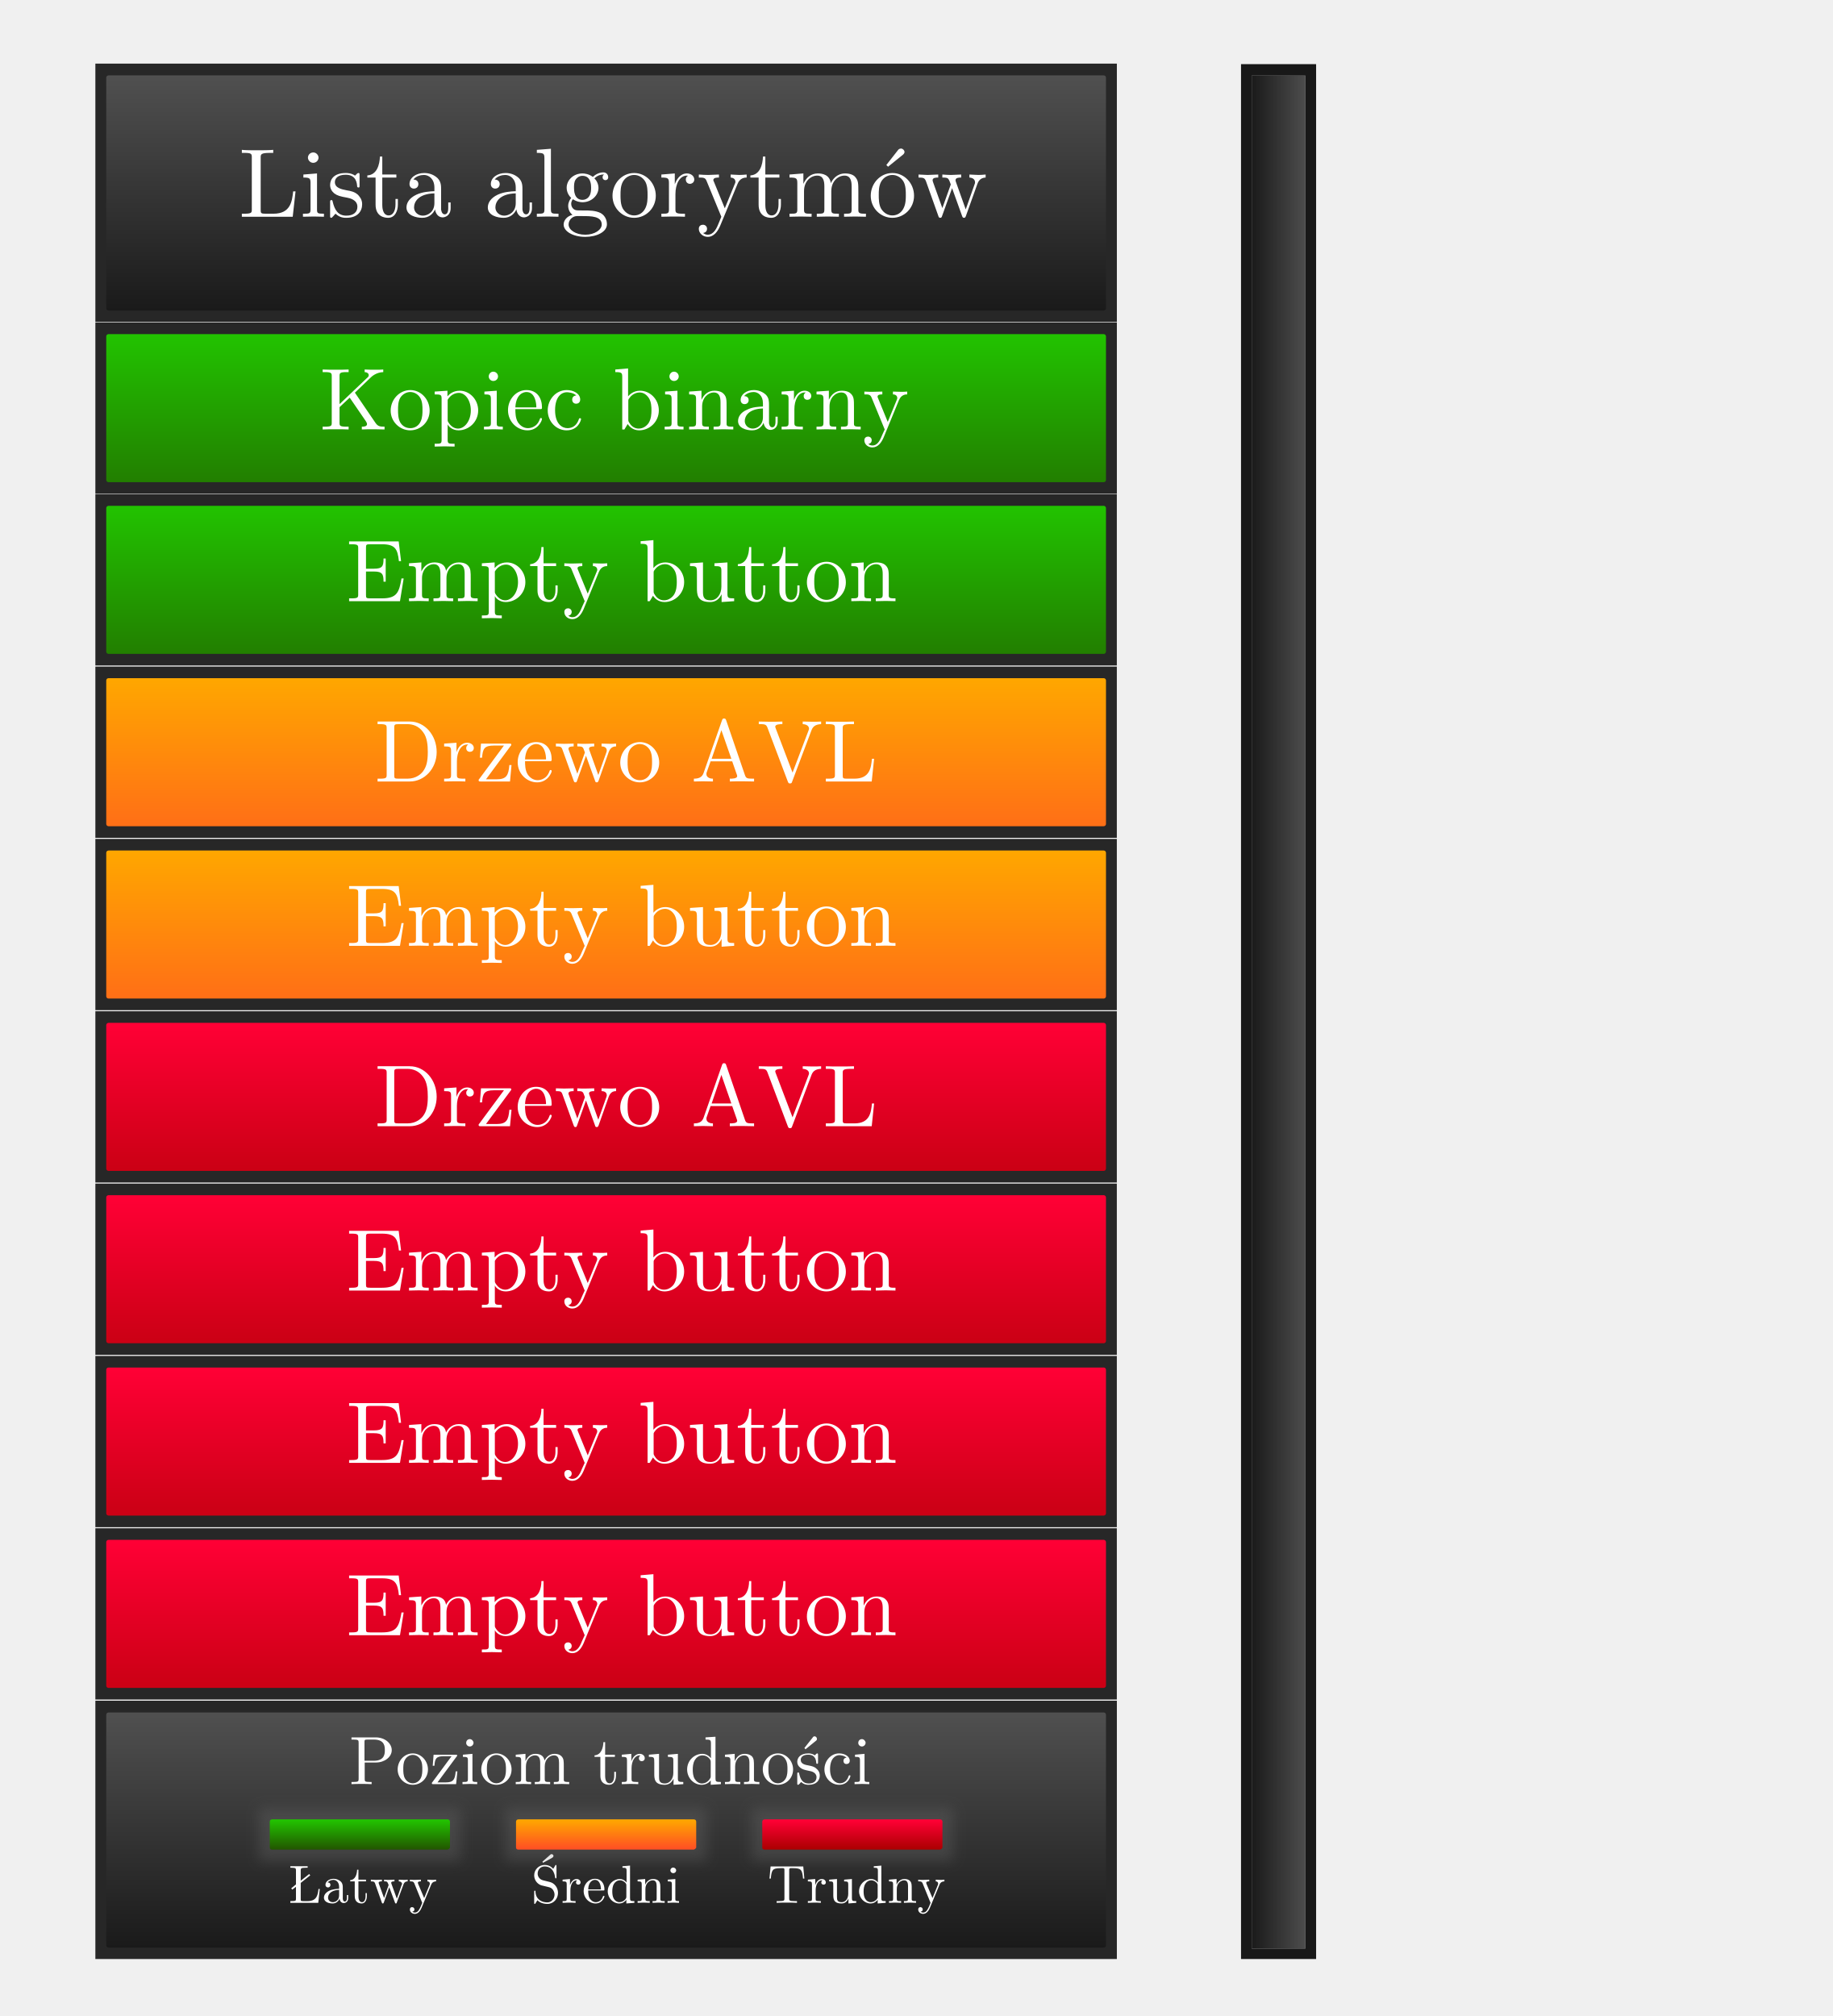
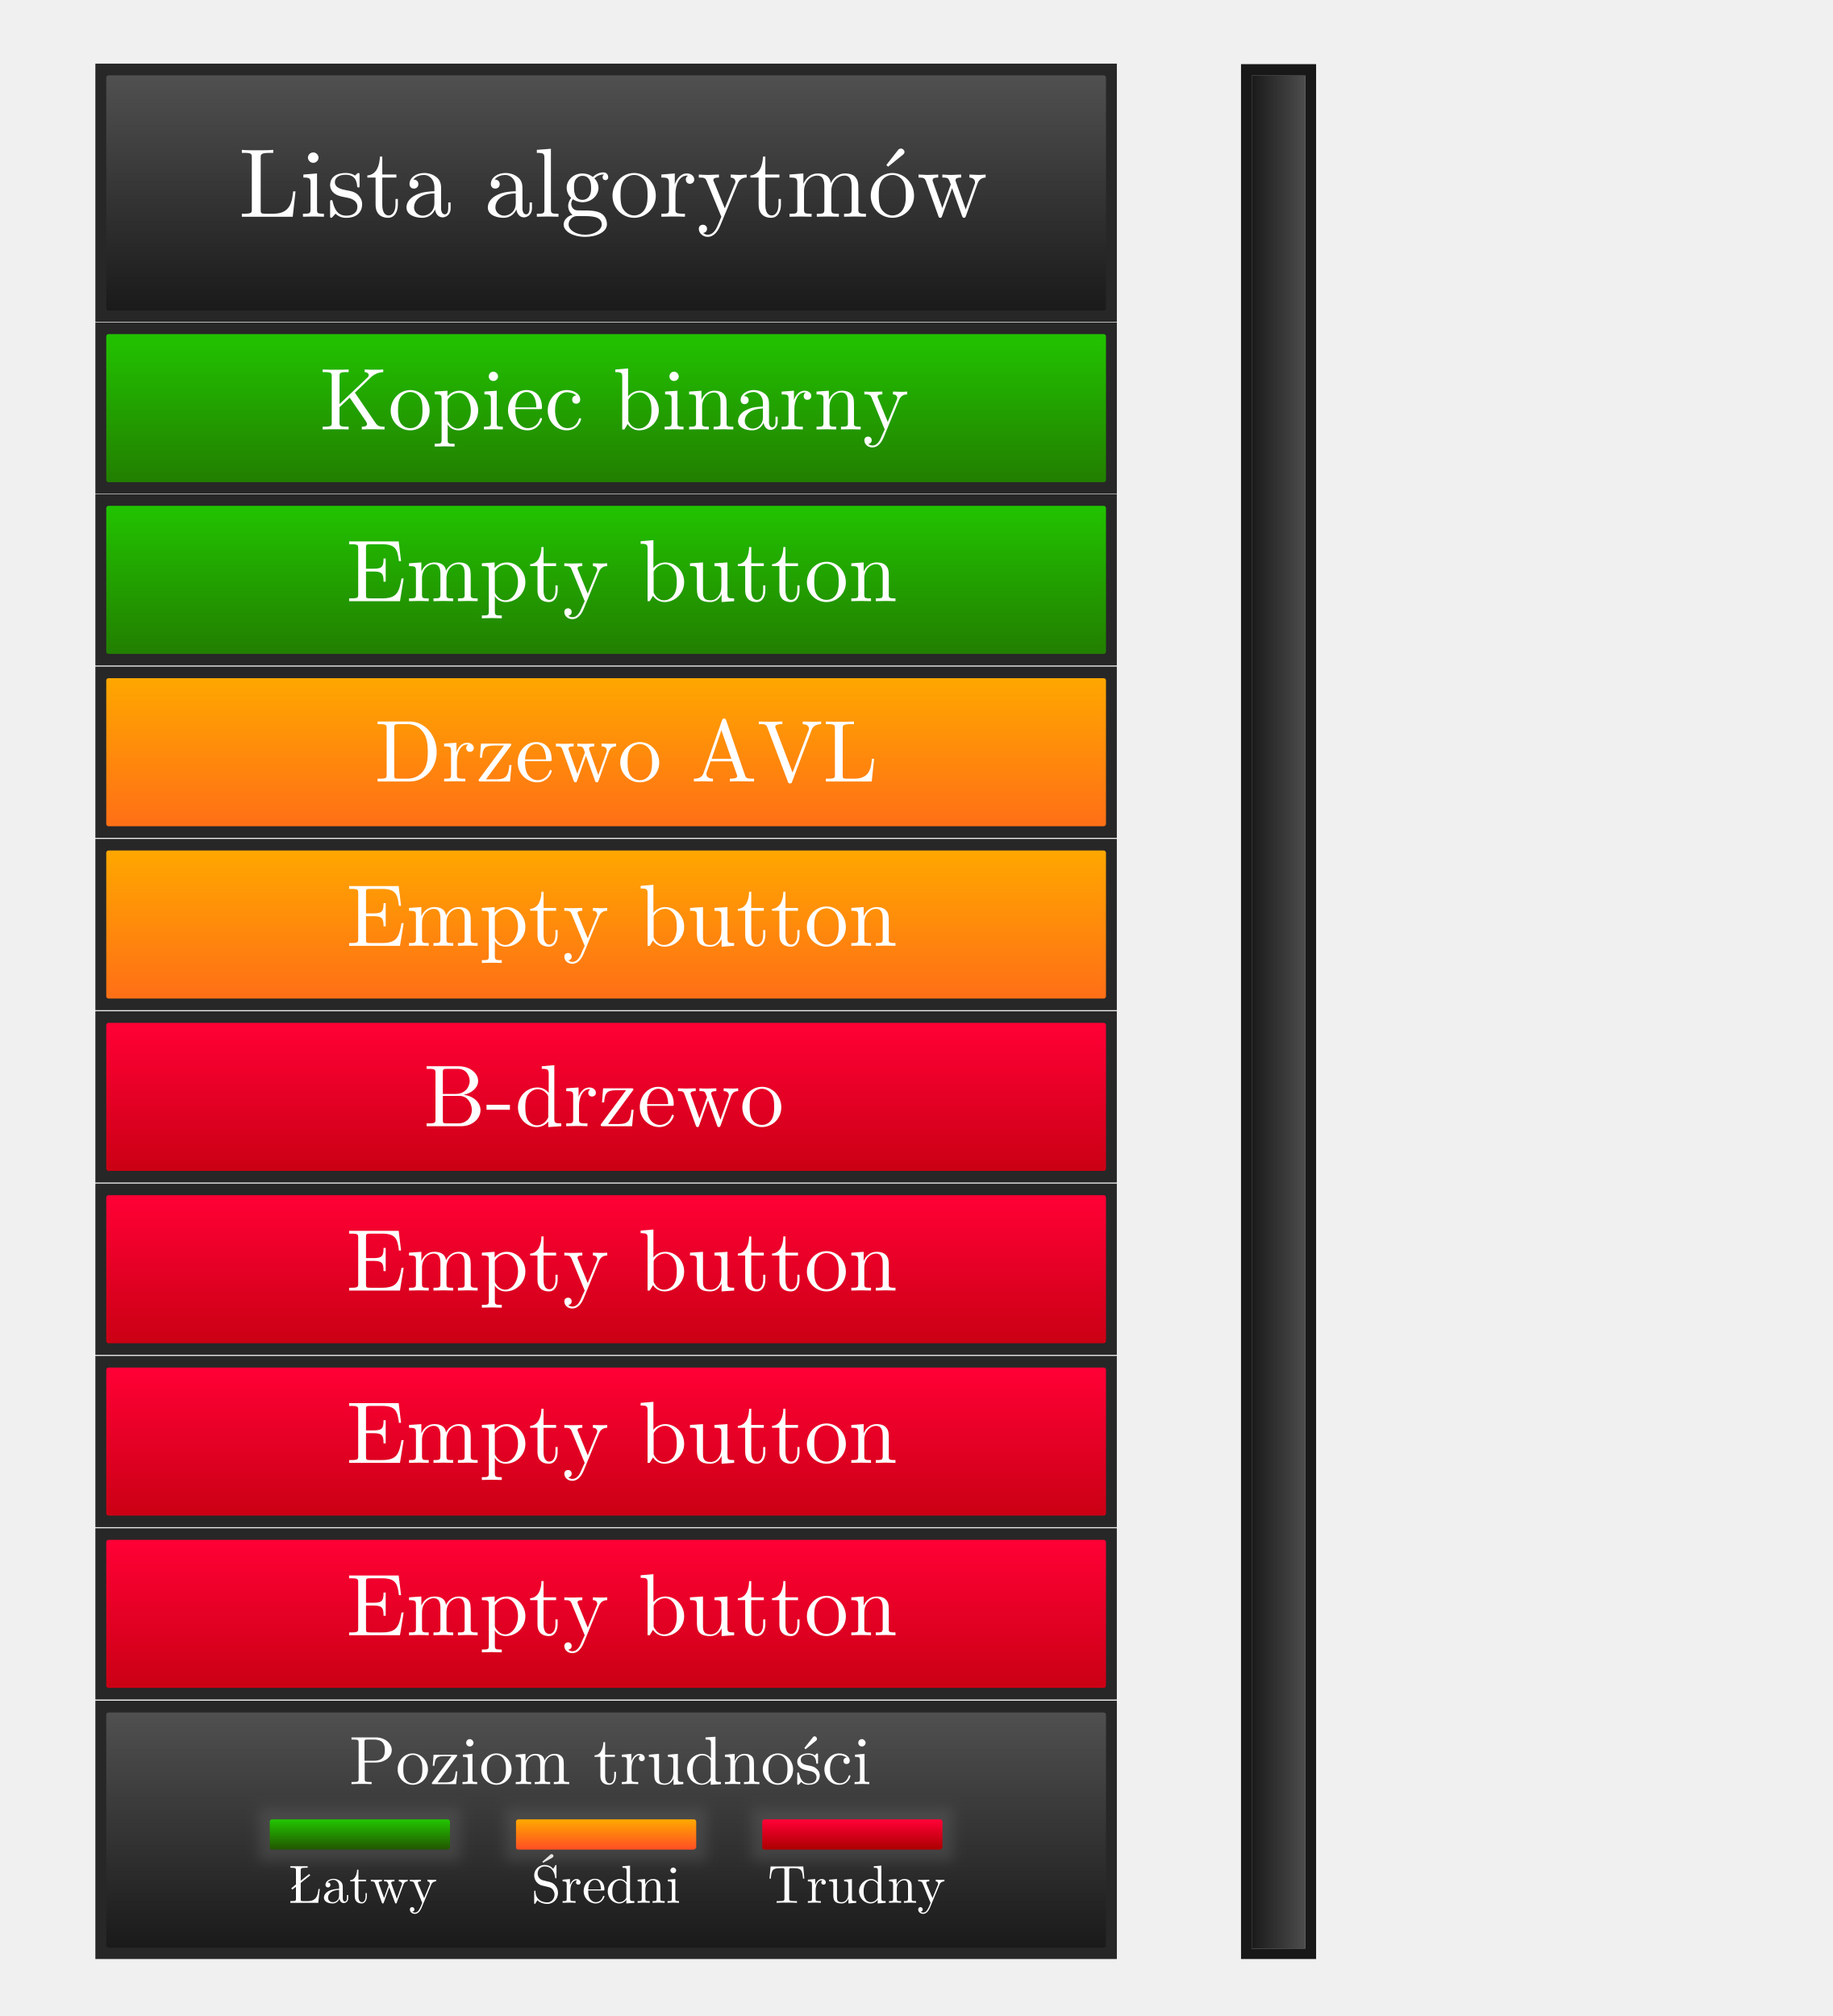
<svg xmlns="http://www.w3.org/2000/svg" xmlns:xlink="http://www.w3.org/1999/xlink" width="500" height="550" viewBox="0 0 132.292 145.521" version="1.1" id="svg968">
  <defs id="defs962">
    <linearGradient id="linearGradient909">
      <stop style="stop-color:#1a1a1a;stop-opacity:1;" offset="0" id="stop905" />
      <stop style="stop-color:#4d4d4d;stop-opacity:1" offset="1" id="stop907" />
    </linearGradient>
    <linearGradient id="linearGradient940">
      <stop style="stop-color:#aa0000;stop-opacity:1;" offset="0" id="stop936" />
      <stop style="stop-color:#ff0035;stop-opacity:1" offset="1" id="stop938" />
    </linearGradient>
    <linearGradient id="linearGradient1868">
      <stop style="stop-color:#ff4d24;stop-opacity:1" offset="0" id="stop1864" />
      <stop style="stop-color:#ffa600;stop-opacity:1" offset="1" id="stop1866" />
    </linearGradient>
    <linearGradient id="linearGradient1848">
      <stop style="stop-color:#225500;stop-opacity:1;" offset="0" id="stop1844" />
      <stop style="stop-color:#22c200;stop-opacity:1" offset="1" id="stop1846" />
    </linearGradient>
    <linearGradient id="linearGradient1682">
      <stop style="stop-color:#1a1a1a;stop-opacity:1;" offset="0" id="stop1678" />
      <stop style="stop-color:#505050;stop-opacity:1" offset="1" id="stop1680" />
    </linearGradient>
    <linearGradient xlink:href="#linearGradient1682" id="linearGradient1684" x1="138.98" y1="42.343" x2="138.98" y2="25.372" gradientUnits="userSpaceOnUse" gradientTransform="translate(-59.14877,-19.9487)" />
    <filter style="color-interpolation-filters:sRGB" id="filter1765" x="-0" width="1.001" y="-0.001" height="1.002">
      <feGaussianBlur stdDeviation="0.009" id="feGaussianBlur1767" />
    </filter>
    <linearGradient xlink:href="#linearGradient1848" id="linearGradient1850" x1="80.204" y1="41.312" x2="80.204" y2="24.256" gradientUnits="userSpaceOnUse" gradientTransform="translate(-0.3722519)" />
    <linearGradient xlink:href="#linearGradient909" id="linearGradient911" x1="99.346" y1="98.002" x2="103.222" y2="98.002" gradientUnits="userSpaceOnUse" gradientTransform="translate(-8.995834)" />
    <linearGradient xlink:href="#linearGradient1682" id="linearGradient902" gradientUnits="userSpaceOnUse" gradientTransform="translate(-59.14877,166.8437)" x1="138.98" y1="42.343" x2="138.98" y2="25.372" />
    <linearGradient xlink:href="#linearGradient940" id="linearGradient922" gradientUnits="userSpaceOnUse" gradientTransform="translate(48.61051,51.83452)" x1="8.041" y1="150.316" x2="8.041" y2="148.19" />
    <filter style="color-interpolation-filters:sRGB" id="filter928" x="-0.149" width="1.297" y="-0.298" height="1.596">
      <feGaussianBlur stdDeviation="0.478" id="feGaussianBlur930" />
    </filter>
    <linearGradient xlink:href="#linearGradient1868" id="linearGradient953" gradientUnits="userSpaceOnUse" gradientTransform="translate(29.2054,51.83452)" x1="8.041" y1="150.316" x2="8.041" y2="148.19" />
    <linearGradient xlink:href="#linearGradient1848" id="linearGradient965" gradientUnits="userSpaceOnUse" gradientTransform="translate(11.43198,51.83452)" x1="8.041" y1="150.316" x2="8.041" y2="148.19" />
    <linearGradient xlink:href="#linearGradient1848" id="linearGradient1021" gradientUnits="userSpaceOnUse" gradientTransform="translate(-0.3722519,12.3946)" x1="80.204" y1="41.312" x2="80.204" y2="24.256" />
    <linearGradient xlink:href="#linearGradient1868" id="linearGradient1083" gradientUnits="userSpaceOnUse" gradientTransform="translate(-0.3722519,24.8346)" x1="80.204" y1="41.312" x2="80.204" y2="24.256" />
    <linearGradient xlink:href="#linearGradient1868" id="linearGradient1093" gradientUnits="userSpaceOnUse" gradientTransform="translate(-0.3722519,37.2746)" x1="80.204" y1="41.312" x2="80.204" y2="24.256" />
    <linearGradient xlink:href="#linearGradient940" id="linearGradient1103" gradientUnits="userSpaceOnUse" gradientTransform="translate(-0.3722519,49.7146)" x1="80.204" y1="41.312" x2="80.204" y2="24.256" />
    <linearGradient xlink:href="#linearGradient940" id="linearGradient1113" gradientUnits="userSpaceOnUse" gradientTransform="translate(-0.3722519,62.1546)" x1="80.204" y1="41.312" x2="80.204" y2="24.256" />
    <linearGradient xlink:href="#linearGradient940" id="linearGradient1123" gradientUnits="userSpaceOnUse" gradientTransform="translate(-0.3722519,74.5946)" x1="80.204" y1="41.312" x2="80.204" y2="24.256" />
    <linearGradient xlink:href="#linearGradient940" id="linearGradient1133" gradientUnits="userSpaceOnUse" gradientTransform="translate(-0.3722519,87.0346)" x1="80.204" y1="41.312" x2="80.204" y2="24.256" />
  </defs>
  <g id="layer1">
    <path id="rect1730" style="fill:#000000;fill-opacity:0.839;stroke-width:1.245;stroke-linecap:square;filter:url(#filter1765)" d="M 6.884,4.592 H 80.616 V 23.237 H 6.884 Z" />
    <path id="rect1676" style="mix-blend-mode:normal;fill:url(#linearGradient1684);fill-opacity:1;stroke-width:1.134;stroke-linecap:square" d="m 7.834,5.442 h 71.832 c 0.092,0 0.165,0.074 0.165,0.165 V 22.248 c 0,0.092 -0.074,0.165 -0.165,0.165 H 7.834 c -0.092,0 -0.165,-0.074 -0.165,-0.165 V 5.607 c 0,-0.092 0.074,-0.165 0.165,-0.165 z" />
    <text xml:space="preserve" style="font-size:7.056px;line-height:1.25;font-family:'Cambria Math';-inkscape-font-specification:'Cambria Math';stroke-width:0.265" x="17.221" y="15.642" id="text1589">
      <tspan id="tspan1587" x="17.221" y="15.642" style="font-size:7.056px;fill:#ffffff;fill-opacity:1;stroke-width:0.265">Lista algorytmów</tspan>
    </text>
    <path id="path1771" style="opacity:1;fill:#000000;fill-opacity:0.839;stroke-width:1.245;stroke-linecap:square;filter:url(#filter1765)" d="M 6.884,23.281 H 80.616 V 35.642 H 6.884 Z" transform="matrix(1,0,0,0.9999717,-3.7207909e-7,2.5585493e-4)" />
    <path id="path1840" style="mix-blend-mode:normal;fill:url(#linearGradient1850);fill-opacity:1;stroke-width:1.134;stroke-linecap:square" d="m 7.834,24.118 h 71.832 c 0.092,0 0.165,0.074 0.165,0.165 v 10.357 c 0,0.092 -0.074,0.165 -0.165,0.165 H 7.834 c -0.092,0 -0.165,-0.074 -0.165,-0.165 V 24.283 c 0,-0.092 0.074,-0.165 0.165,-0.165 z" />
    <text xml:space="preserve" style="font-size:6.35px;line-height:1.25;font-family:'Cambria Math';-inkscape-font-specification:'Cambria Math';stroke-width:0.265" x="23.085" y="31.001" id="text954">
      <tspan id="tspan952" x="23.085" y="31.001" style="font-size:6.35px;fill:#ffffff;fill-opacity:1;stroke-width:0.265">Kopiec binarny</tspan>
    </text>
    <path id="rect890" style="fill:url(#linearGradient911);fill-opacity:1;stroke-width:1.134;stroke-linecap:square" d="m 90.35,5.457 h 3.875 V 140.652 h -3.875 z" />
    <path id="path915" style="opacity:0.9;fill:#000000;fill-opacity:1;stroke-width:1.144;stroke-linecap:square" d="M 89.578,4.63 V 141.408 H 94.998 V 4.63 Z m 0.773,0.827 h 3.875 V 140.652 h -3.875 z" />
    <path id="path1017" style="opacity:1;fill:#000000;fill-opacity:0.839;stroke-width:1.245;stroke-linecap:square;filter:url(#filter1765)" d="M 6.884,35.676 H 80.616 V 48.037 H 6.884 Z" transform="matrix(0.9999717,0,0,0.9999717,1.9389949e-4,0.00100772)" />
    <path id="path1019" style="mix-blend-mode:normal;fill:url(#linearGradient1021);fill-opacity:1;stroke-width:1.134;stroke-linecap:square" d="m 7.834,36.512 h 71.832 c 0.092,0 0.165,0.074 0.165,0.165 v 10.357 c 0,0.092 -0.074,0.165 -0.165,0.165 H 7.834 c -0.092,0 -0.165,-0.074 -0.165,-0.165 V 36.678 c 0,-0.092 0.074,-0.165 0.165,-0.165 z" />
    <text xml:space="preserve" style="font-size:6.35px;line-height:1.25;font-family:'Cambria Math';-inkscape-font-specification:'Cambria Math';stroke-width:0.265" x="24.998" y="43.396" id="text958">
      <tspan id="tspan956" x="24.998" y="43.396" style="font-size:6.35px;fill:#ffffff;fill-opacity:1;stroke-width:0.265">Empty button</tspan>
    </text>
    <g id="g1152" transform="translate(0,-68.62122)">
      <path id="path898" style="fill:#000000;fill-opacity:0.839;stroke-width:1.245;stroke-linecap:square;filter:url(#filter1765)" d="M 6.884,191.384 H 80.616 v 18.645 H 6.884 Z" />
      <path id="path900" style="mix-blend-mode:normal;fill:url(#linearGradient902);fill-opacity:1;stroke-width:1.134;stroke-linecap:square" d="m 7.834,192.234 h 71.832 c 0.092,0 0.165,0.074 0.165,0.165 v 16.641 c 0,0.092 -0.074,0.165 -0.165,0.165 H 7.834 c -0.092,0 -0.165,-0.074 -0.165,-0.165 v -16.641 c 0,-0.092 0.074,-0.165 0.165,-0.165 z" />
      <text xml:space="preserve" style="font-size:4.939px;line-height:1.25;font-family:'Cambria Math';-inkscape-font-specification:'Cambria Math';stroke-width:0.265" x="25.2" y="197.406" id="text916">
        <tspan id="tspan914" x="25.2" y="197.406" style="font-size:4.939px;fill:#ffffff;fill-opacity:1;stroke-width:0.265">Poziom trudności</tspan>
      </text>
      <text xml:space="preserve" style="font-size:3.881px;line-height:1.25;font-family:'Cambria Math';-inkscape-font-specification:'Cambria Math';stroke-width:0.265" x="55.402" y="205.97" id="text934">
        <tspan id="tspan932" x="55.402" y="205.97" style="font-size:3.881px;fill:#ffffff;fill-opacity:1;stroke-width:0.265">Trudny</tspan>
      </text>
      <text xml:space="preserve" style="font-size:3.881px;line-height:1.25;font-family:'Cambria Math';-inkscape-font-specification:'Cambria Math';stroke-width:0.265" x="38.338" y="205.97" id="text949">
        <tspan id="tspan947" x="38.338" y="205.97" style="font-size:3.881px;fill:#ffffff;fill-opacity:1;stroke-width:0.265">Średni</tspan>
      </text>
      <g id="g989" transform="translate(-1.631679)">
        <path id="path918" style="opacity:0.306;fill:#7b7b7b;fill-opacity:0.839;stroke-width:1.245;stroke-linecap:square;stroke-miterlimit:4;stroke-dasharray:none;filter:url(#filter928)" d="m 55.867,199.112 h 14.577 v 3.856 H 55.867 Z" />
        <path id="path920" style="mix-blend-mode:normal;fill:url(#linearGradient922);fill-opacity:1;stroke-width:1.134;stroke-linecap:square" d="m 56.817,199.949 h 12.677 c 0.092,0 0.165,0.074 0.165,0.165 v 1.853 c 0,0.092 -0.165,0.165 -0.165,0.165 H 56.817 c 0,0 -0.165,0.007 -0.165,-0.165 v -1.853 c 0,-0.092 0.074,-0.165 0.165,-0.165 z" />
      </g>
      <path id="path942" style="opacity:0.306;fill:#7b7b7b;fill-opacity:0.839;stroke-width:1.245;stroke-linecap:square;stroke-miterlimit:4;stroke-dasharray:none;filter:url(#filter928)" d="m 36.461,199.112 h 14.577 v 3.856 H 36.461 Z" />
      <path id="path945" style="mix-blend-mode:normal;fill:url(#linearGradient953);fill-opacity:1;stroke-width:1.134;stroke-linecap:square" d="M 37.412,199.949 H 50.088 c 0.092,0 0.165,0.074 0.165,0.165 v 1.853 c 0,0.092 -0.165,0.165 -0.165,0.165 H 37.412 c 0,0 -0.165,0.007 -0.165,-0.165 v -1.853 c 0,-0.092 0.074,-0.165 0.165,-0.165 z" />
      <path id="path955" style="opacity:0.306;fill:#7b7b7b;fill-opacity:0.839;stroke-width:1.245;stroke-linecap:square;stroke-miterlimit:4;stroke-dasharray:none;filter:url(#filter928)" d="M 18.688,199.112 H 33.265 v 3.856 H 18.688 Z" />
      <path id="path957" style="mix-blend-mode:normal;fill:url(#linearGradient965);fill-opacity:1;stroke-width:1.134;stroke-linecap:square" d="m 19.638,199.949 h 12.677 c 0.092,0 0.165,0.074 0.165,0.165 v 1.853 c 0,0.092 -0.165,0.165 -0.165,0.165 H 19.638 c 0,0 -0.165,0.007 -0.165,-0.165 v -1.853 c 0,-0.092 0.074,-0.165 0.165,-0.165 z" />
      <text xml:space="preserve" style="font-size:3.881px;line-height:1.25;font-family:'Cambria Math';-inkscape-font-specification:'Cambria Math';stroke-width:0.265" x="20.831" y="205.97" id="text961">
        <tspan id="tspan959" x="20.831" y="205.97" style="font-size:3.881px;fill:#ffffff;fill-opacity:1;stroke-width:0.265">Łatwy</tspan>
      </text>
    </g>
    <path id="path1075" style="opacity:1;fill:#000000;fill-opacity:0.839;stroke-width:1.245;stroke-linecap:square;filter:url(#filter1765)" d="M 6.884,35.676 H 80.616 V 48.037 H 6.884 Z" transform="matrix(0.9999717,0,0,0.9999717,1.9389949e-4,12.44101)" />
    <path id="path1077" style="mix-blend-mode:normal;fill:url(#linearGradient1083);fill-opacity:1;stroke-width:1.134;stroke-linecap:square" d="m 7.834,48.952 h 71.832 c 0.092,0 0.165,0.074 0.165,0.165 v 10.357 c 0,0.092 -0.074,0.165 -0.165,0.165 H 7.834 c -0.092,0 -0.165,-0.074 -0.165,-0.165 V 49.118 c 0,-0.092 0.074,-0.165 0.165,-0.165 z" />
    <text xml:space="preserve" style="font-size:6.35px;line-height:1.25;font-family:'Cambria Math';-inkscape-font-specification:'Cambria Math';stroke-width:0.265" x="27.036" y="56.412" id="text1081">
      <tspan id="tspan1079" x="27.036" y="56.412" style="font-size:6.35px;fill:#ffffff;fill-opacity:1;stroke-width:0.265">Drzewo AVL</tspan>
    </text>
    <path id="path1085" style="opacity:1;fill:#000000;fill-opacity:0.839;stroke-width:1.245;stroke-linecap:square;filter:url(#filter1765)" d="M 6.884,35.676 H 80.616 V 48.037 H 6.884 Z" transform="matrix(0.9999717,0,0,0.9999717,1.9389949e-4,24.88101)" />
    <path id="path1087" style="mix-blend-mode:normal;fill:url(#linearGradient1093);fill-opacity:1;stroke-width:1.134;stroke-linecap:square" d="m 7.834,61.392 h 71.832 c 0.092,0 0.165,0.074 0.165,0.165 v 10.357 c 0,0.092 -0.074,0.165 -0.165,0.165 H 7.834 c -0.092,0 -0.165,-0.074 -0.165,-0.165 V 61.558 c 0,-0.092 0.074,-0.165 0.165,-0.165 z" />
    <path id="path1095" style="opacity:1;fill:#000000;fill-opacity:0.839;stroke-width:1.245;stroke-linecap:square;filter:url(#filter1765)" d="M 6.884,35.676 H 80.616 V 48.037 H 6.884 Z" transform="matrix(0.9999717,0,0,0.9999717,1.9389949e-4,37.32101)" />
    <path id="path1097" style="mix-blend-mode:normal;fill:url(#linearGradient1103);fill-opacity:1;stroke-width:1.134;stroke-linecap:square" d="m 7.834,73.832 h 71.832 c 0.092,0 0.165,0.074 0.165,0.165 v 10.357 c 0,0.092 -0.074,0.165 -0.165,0.165 H 7.834 c -0.092,0 -0.165,-0.074 -0.165,-0.165 V 73.998 c 0,-0.092 0.074,-0.165 0.165,-0.165 z" />
-     <text xml:space="preserve" style="font-size:6.35px;line-height:1.25;font-family:'Cambria Math';-inkscape-font-specification:'Cambria Math';stroke-width:0.265" x="27.036" y="81.292" id="text1101">
-       <tspan id="tspan1099" x="27.036" y="81.292" style="font-size:6.35px;fill:#ffffff;fill-opacity:1;stroke-width:0.265">Drzewo AVL</tspan>
+     <text xml:space="preserve" style="font-size:6.35px;line-height:1.25;font-family:'Cambria Math';-inkscape-font-specification:'Cambria Math';stroke-width:0.265" x="30.56" y="81.292" id="text1101">
+       <tspan id="tspan1099" x="30.56" y="81.292" style="font-size:6.35px;fill:#ffffff;fill-opacity:1;stroke-width:0.265">B-drzewo</tspan>
    </text>
    <path id="path1105" style="opacity:1;fill:#000000;fill-opacity:0.839;stroke-width:1.245;stroke-linecap:square;filter:url(#filter1765)" d="M 6.884,35.676 H 80.616 V 48.037 H 6.884 Z" transform="matrix(0.9999717,0,0,0.9999717,1.9389949e-4,49.76101)" />
    <path id="path1107" style="mix-blend-mode:normal;fill:url(#linearGradient1113);fill-opacity:1;stroke-width:1.134;stroke-linecap:square" d="m 7.834,86.272 h 71.832 c 0.092,0 0.165,0.074 0.165,0.165 v 10.357 c 0,0.092 -0.074,0.165 -0.165,0.165 H 7.834 c -0.092,0 -0.165,-0.074 -0.165,-0.165 V 86.438 c 0,-0.092 0.074,-0.165 0.165,-0.165 z" />
    <path id="path1115" style="opacity:1;fill:#000000;fill-opacity:0.839;stroke-width:1.245;stroke-linecap:square;filter:url(#filter1765)" d="M 6.884,35.676 H 80.616 V 48.037 H 6.884 Z" transform="matrix(0.9999717,0,0,0.9999717,1.9389949e-4,62.20101)" />
    <path id="path1117" style="mix-blend-mode:normal;fill:url(#linearGradient1123);fill-opacity:1;stroke-width:1.134;stroke-linecap:square" d="m 7.834,98.712 h 71.832 c 0.092,0 0.165,0.074 0.165,0.165 v 10.357 c 0,0.092 -0.074,0.165 -0.165,0.165 H 7.834 c -0.092,0 -0.165,-0.074 -0.165,-0.165 V 98.878 c 0,-0.092 0.074,-0.165 0.165,-0.165 z" />
    <path id="path1125" style="opacity:1;fill:#000000;fill-opacity:0.839;stroke-width:1.245;stroke-linecap:square;filter:url(#filter1765)" d="M 6.884,35.676 H 80.616 V 48.037 H 6.884 Z" transform="matrix(0.9999717,0,0,0.9999717,1.9389949e-4,74.64101)" />
    <path id="path1127" style="mix-blend-mode:normal;fill:url(#linearGradient1133);fill-opacity:1;stroke-width:1.134;stroke-linecap:square" d="m 7.834,111.152 h 71.832 c 0.092,0 0.165,0.074 0.165,0.165 v 10.357 c 0,0.092 -0.074,0.165 -0.165,0.165 H 7.834 c -0.092,0 -0.165,-0.074 -0.165,-0.165 v -10.357 c 0,-0.092 0.074,-0.165 0.165,-0.165 z" />
    <text xml:space="preserve" style="font-size:6.35px;line-height:1.25;font-family:'Cambria Math';-inkscape-font-specification:'Cambria Math';stroke-width:0.265" x="24.998" y="93.156" id="text1162">
      <tspan id="tspan1160" x="24.998" y="93.156" style="font-size:6.35px;fill:#ffffff;fill-opacity:1;stroke-width:0.265">Empty button</tspan>
    </text>
    <text xml:space="preserve" style="font-size:6.35px;line-height:1.25;font-family:'Cambria Math';-inkscape-font-specification:'Cambria Math';stroke-width:0.265" x="24.998" y="105.596" id="text1166">
      <tspan id="tspan1164" x="24.998" y="105.596" style="font-size:6.35px;fill:#ffffff;fill-opacity:1;stroke-width:0.265">Empty button</tspan>
    </text>
    <text xml:space="preserve" style="font-size:6.35px;line-height:1.25;font-family:'Cambria Math';-inkscape-font-specification:'Cambria Math';stroke-width:0.265" x="24.998" y="118.036" id="text1170">
      <tspan id="tspan1168" x="24.998" y="118.036" style="font-size:6.35px;fill:#ffffff;fill-opacity:1;stroke-width:0.265">Empty button</tspan>
    </text>
    <text xml:space="preserve" style="font-size:6.35px;line-height:1.25;font-family:'Cambria Math';-inkscape-font-specification:'Cambria Math';stroke-width:0.265" x="24.998" y="68.276" id="text1174">
      <tspan id="tspan1172" x="24.998" y="68.276" style="font-size:6.35px;fill:#ffffff;fill-opacity:1;stroke-width:0.265">Empty button</tspan>
    </text>
  </g>
</svg>
